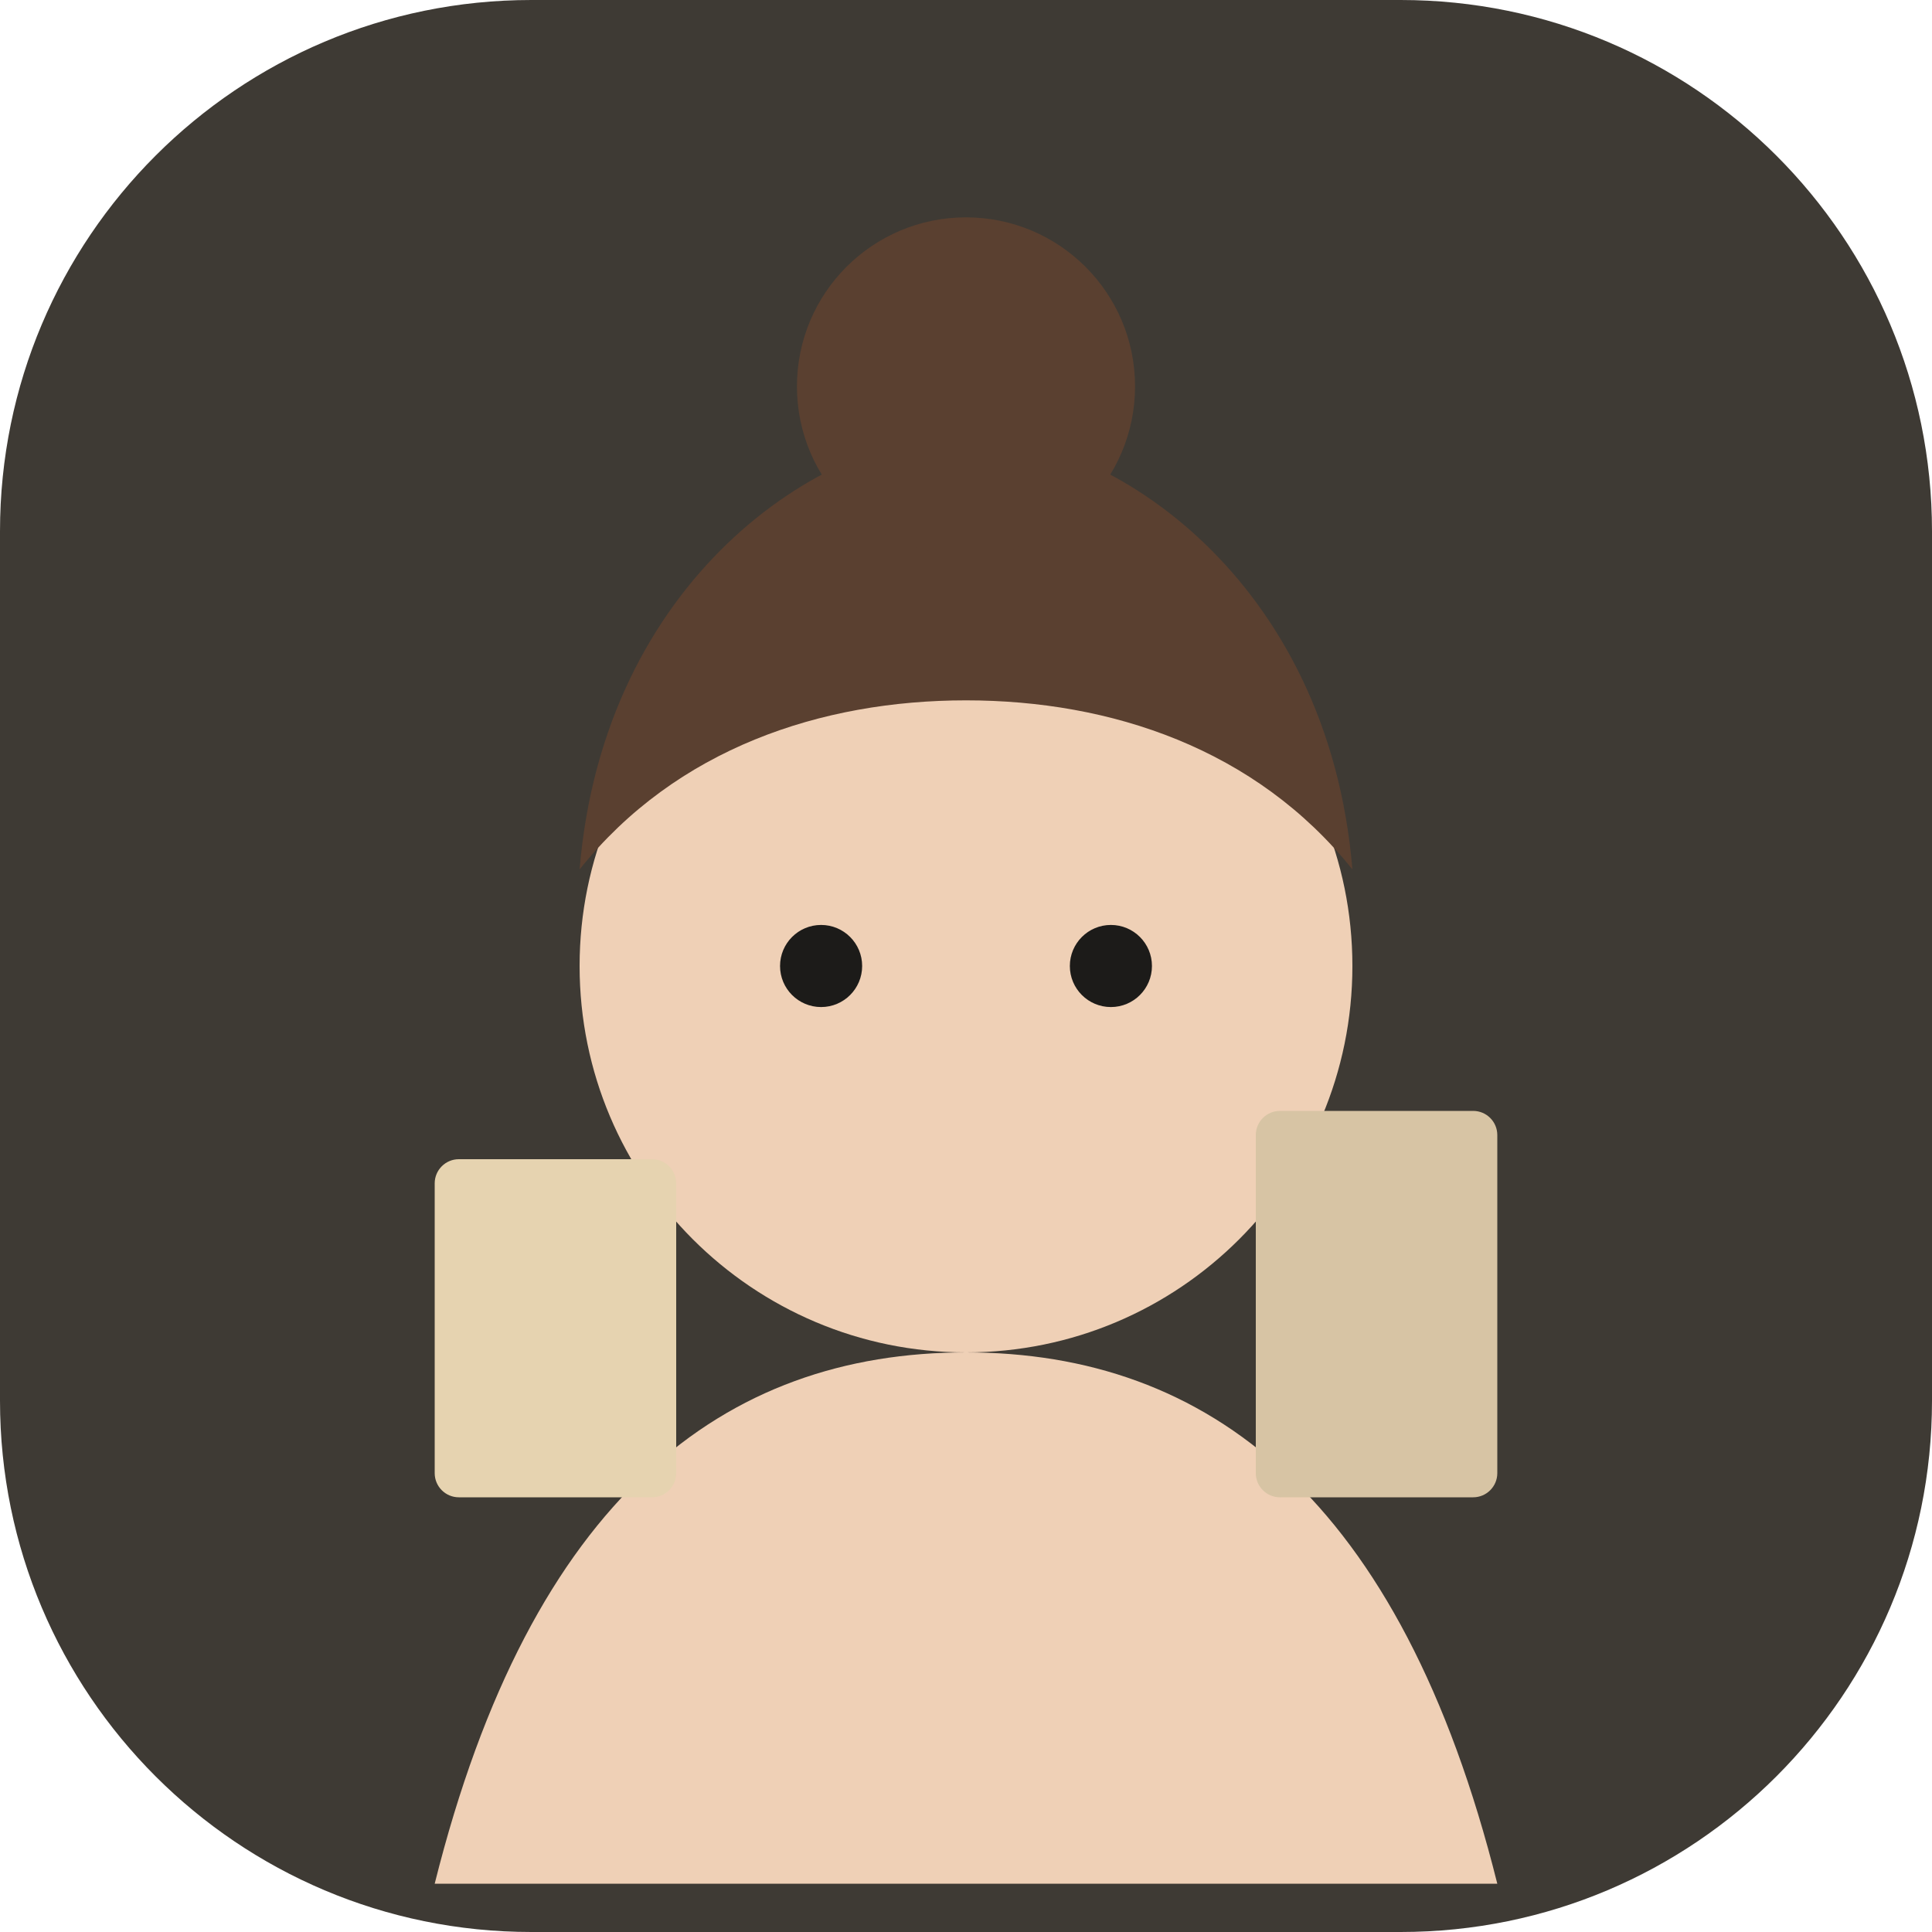
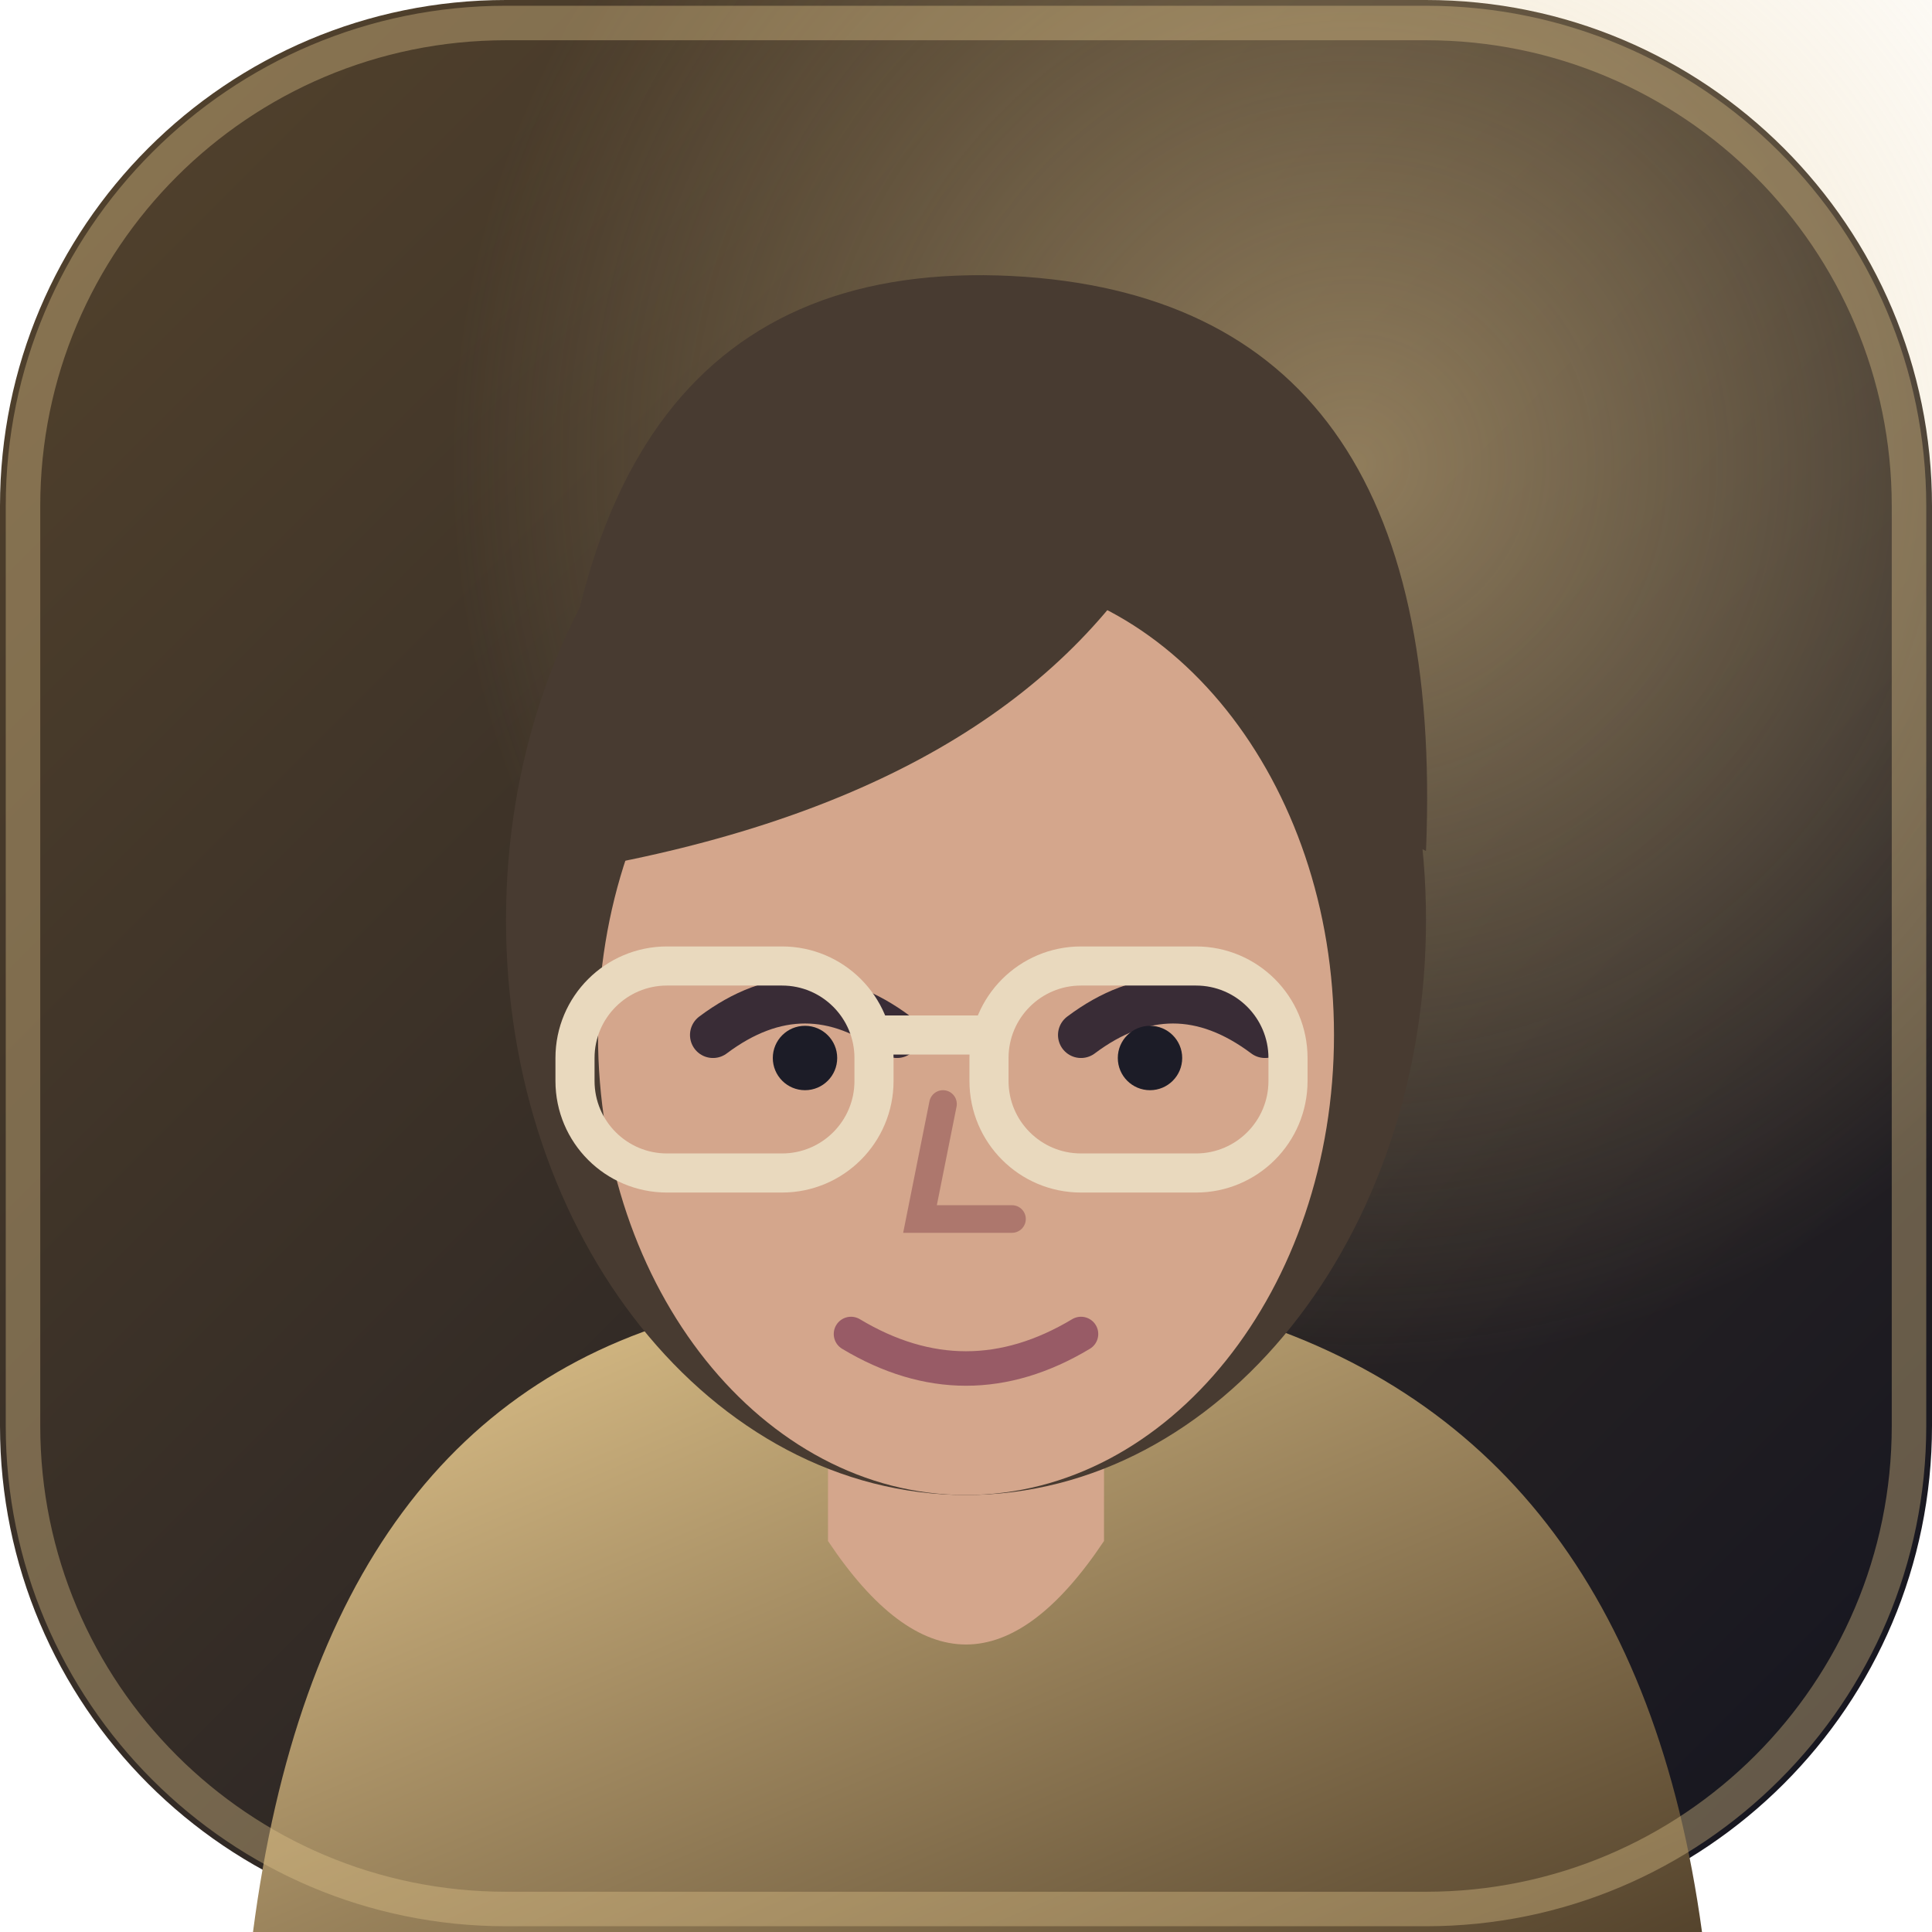
- <svg xmlns="http://www.w3.org/2000/svg" viewBox="0 0 80 80">
-   <rect width="80" height="80" rx="22" fill="#3e3a34" />
-   <path d="M18 78c4-16 12-22 22-22s18 6 22 22" fill="#efd0b6" />
-   <circle cx="40" cy="40" r="16" fill="#efd0b6" />
-   <path d="M24 36c1-12 10-18 16-18s15 6 16 18c-4-5-10-7-16-7s-12 2-16 7z" fill="#5a4030" />
-   <circle cx="40" cy="16" r="7" fill="#5a4030" />
-   <circle cx="34" cy="40" r="1.7" fill="#1c1b19" />
-   <circle cx="46" cy="40" r="1.7" fill="#1c1b19" />
-   <rect x="18" y="48" width="10" height="14" rx="1" fill="#e6d3b0" />
-   <rect x="52" y="46" width="10" height="16" rx="1" fill="#d7c4a4" />
+ <svg xmlns="http://www.w3.org/2000/svg" viewBox="0 0 84 84" role="img" aria-label="archivist character portrait">
+   <defs>
+     <linearGradient id="bg" x2="1" y2="1">
+       <stop stop-color="#55442d" />
+       <stop offset="1" stop-color="#12131f" />
+     </linearGradient>
+     <radialGradient id="halo">
+       <stop stop-color="#e3c68d" stop-opacity=".52" />
+       <stop offset="1" stop-color="#e3c68d" stop-opacity="0" />
+     </radialGradient>
+     <linearGradient id="coat" x2="1" y2="1">
+       <stop stop-color="#e3c68d" />
+       <stop offset="1" stop-color="#55442d" />
+     </linearGradient>
+   </defs>
+   <rect width="84" height="84" rx="22" fill="url(#bg)" />
+   <circle cx="59" cy="20" r="40" fill="url(#halo)" />
+   <path d="M11 84q3-23 20-27h22q18 5 21 27Z" fill="url(#coat)" />
+   <path d="M36 54h12v13q-6 9-12 0Z" fill="#d4a68c" />
+   <ellipse cx="42" cy="40" rx="20" ry="25" fill="#483b31" />
+   <ellipse cx="42" cy="45" rx="16" ry="20" fill="#d4a68c" />
+   <path d="M24 38q0-27 20-26 19 1 18 25-8-4-12-13-7 11-26 14Z" fill="#483b31" />
+   <path d="M31 45q4-3 8 0m8 0q4-3 8 0" fill="none" stroke="#392c36" stroke-width="2" stroke-linecap="round" />
+   <circle cx="35" cy="46" r="1.4" fill="#1c1c27" />
+   <circle cx="50" cy="46" r="1.4" fill="#1c1c27" />
+   <path d="M41 48l-1 5h4" fill="none" stroke="#ad776d" stroke-width="1.2" stroke-linecap="round" />
+   <path d="M37 58q5 3 10 0" fill="none" stroke="#985b66" stroke-width="1.5" stroke-linecap="round" />
+   <g fill="none" stroke="#e9d9be" stroke-width="1.7">
+     <rect x="25" y="42" width="13" height="9" rx="4" />
+     <rect x="43" y="42" width="13" height="9" rx="4" />
+     <path d="M38 45h5" />
+   </g>
+   <rect x="1" y="1" width="82" height="82" rx="21" fill="none" stroke="#e3c68d" stroke-opacity=".38" stroke-width="1.5" />
</svg>
